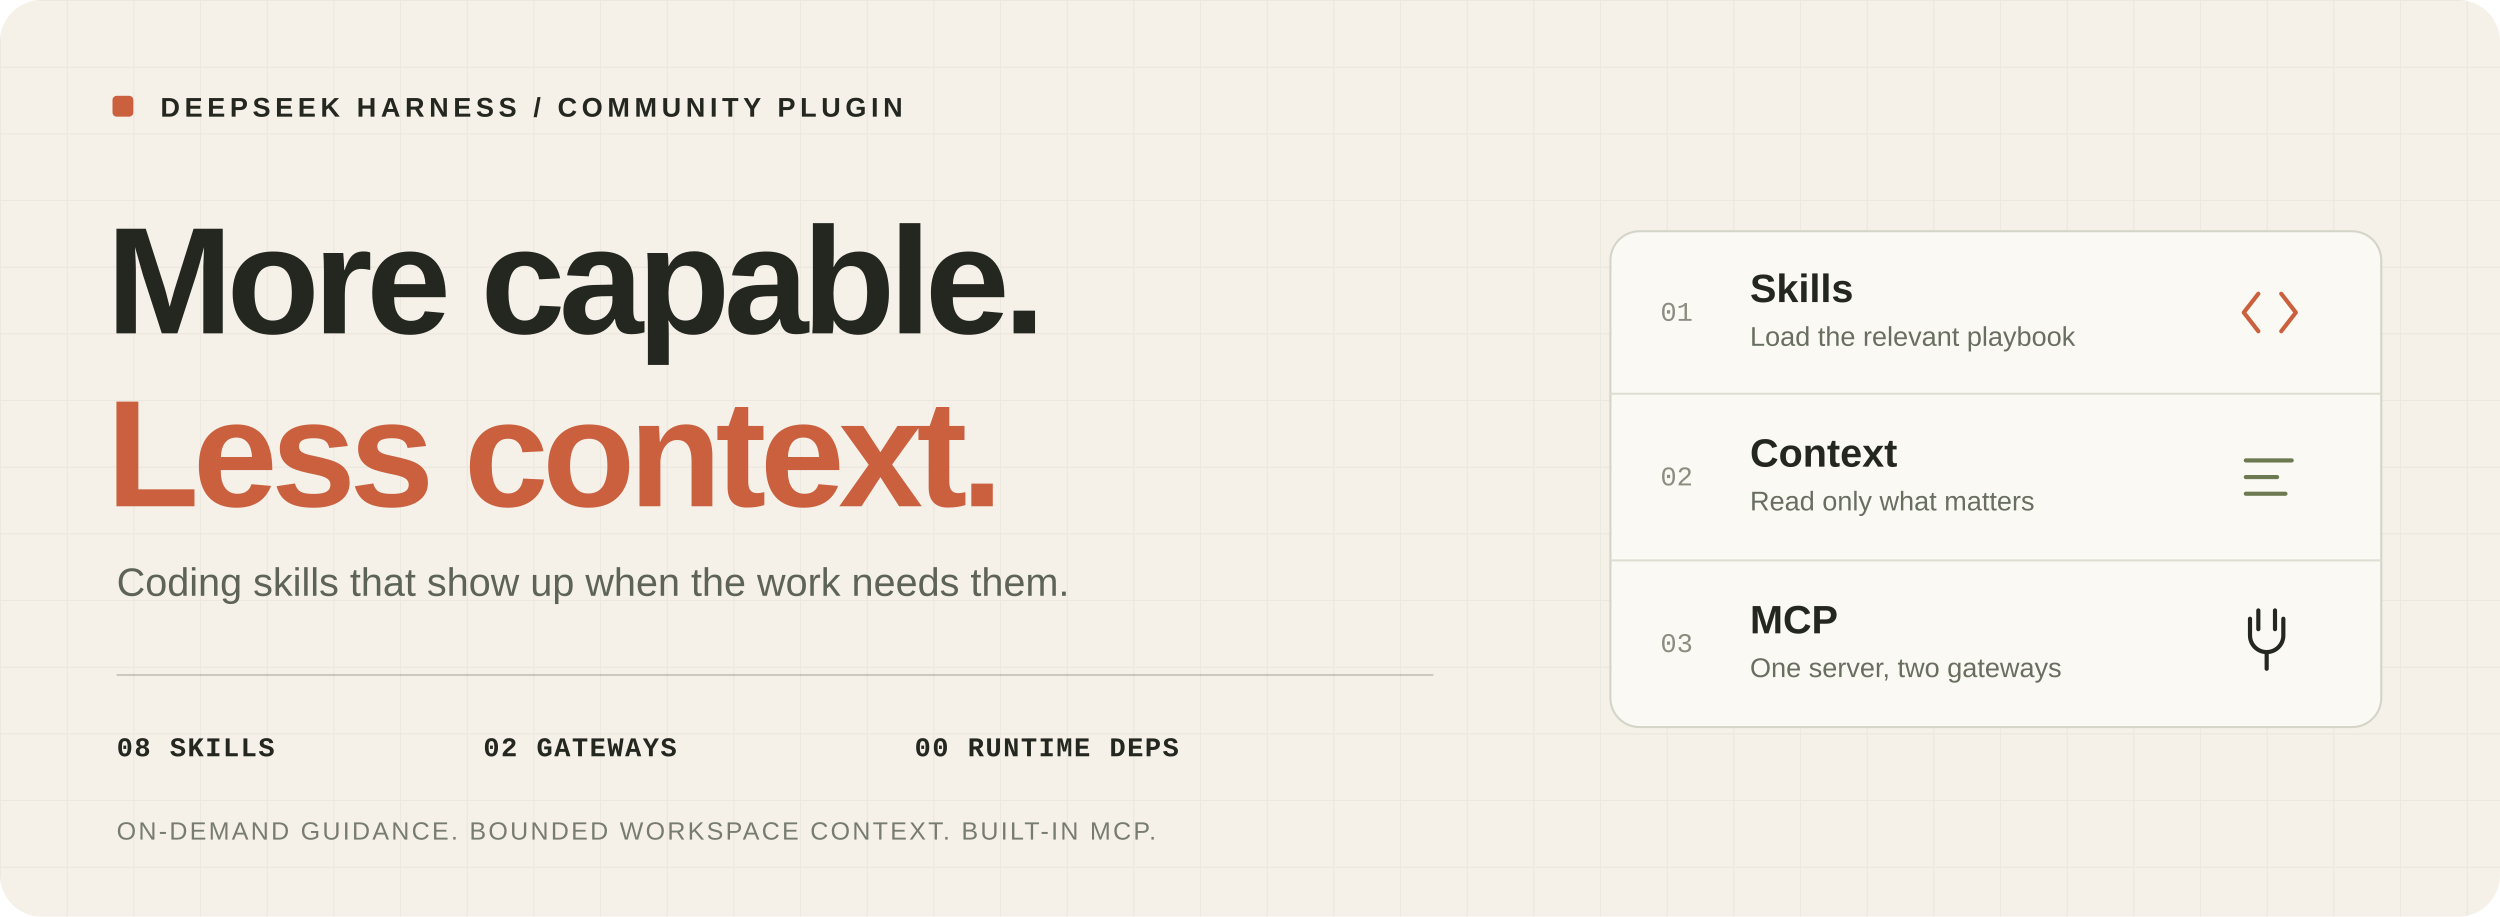
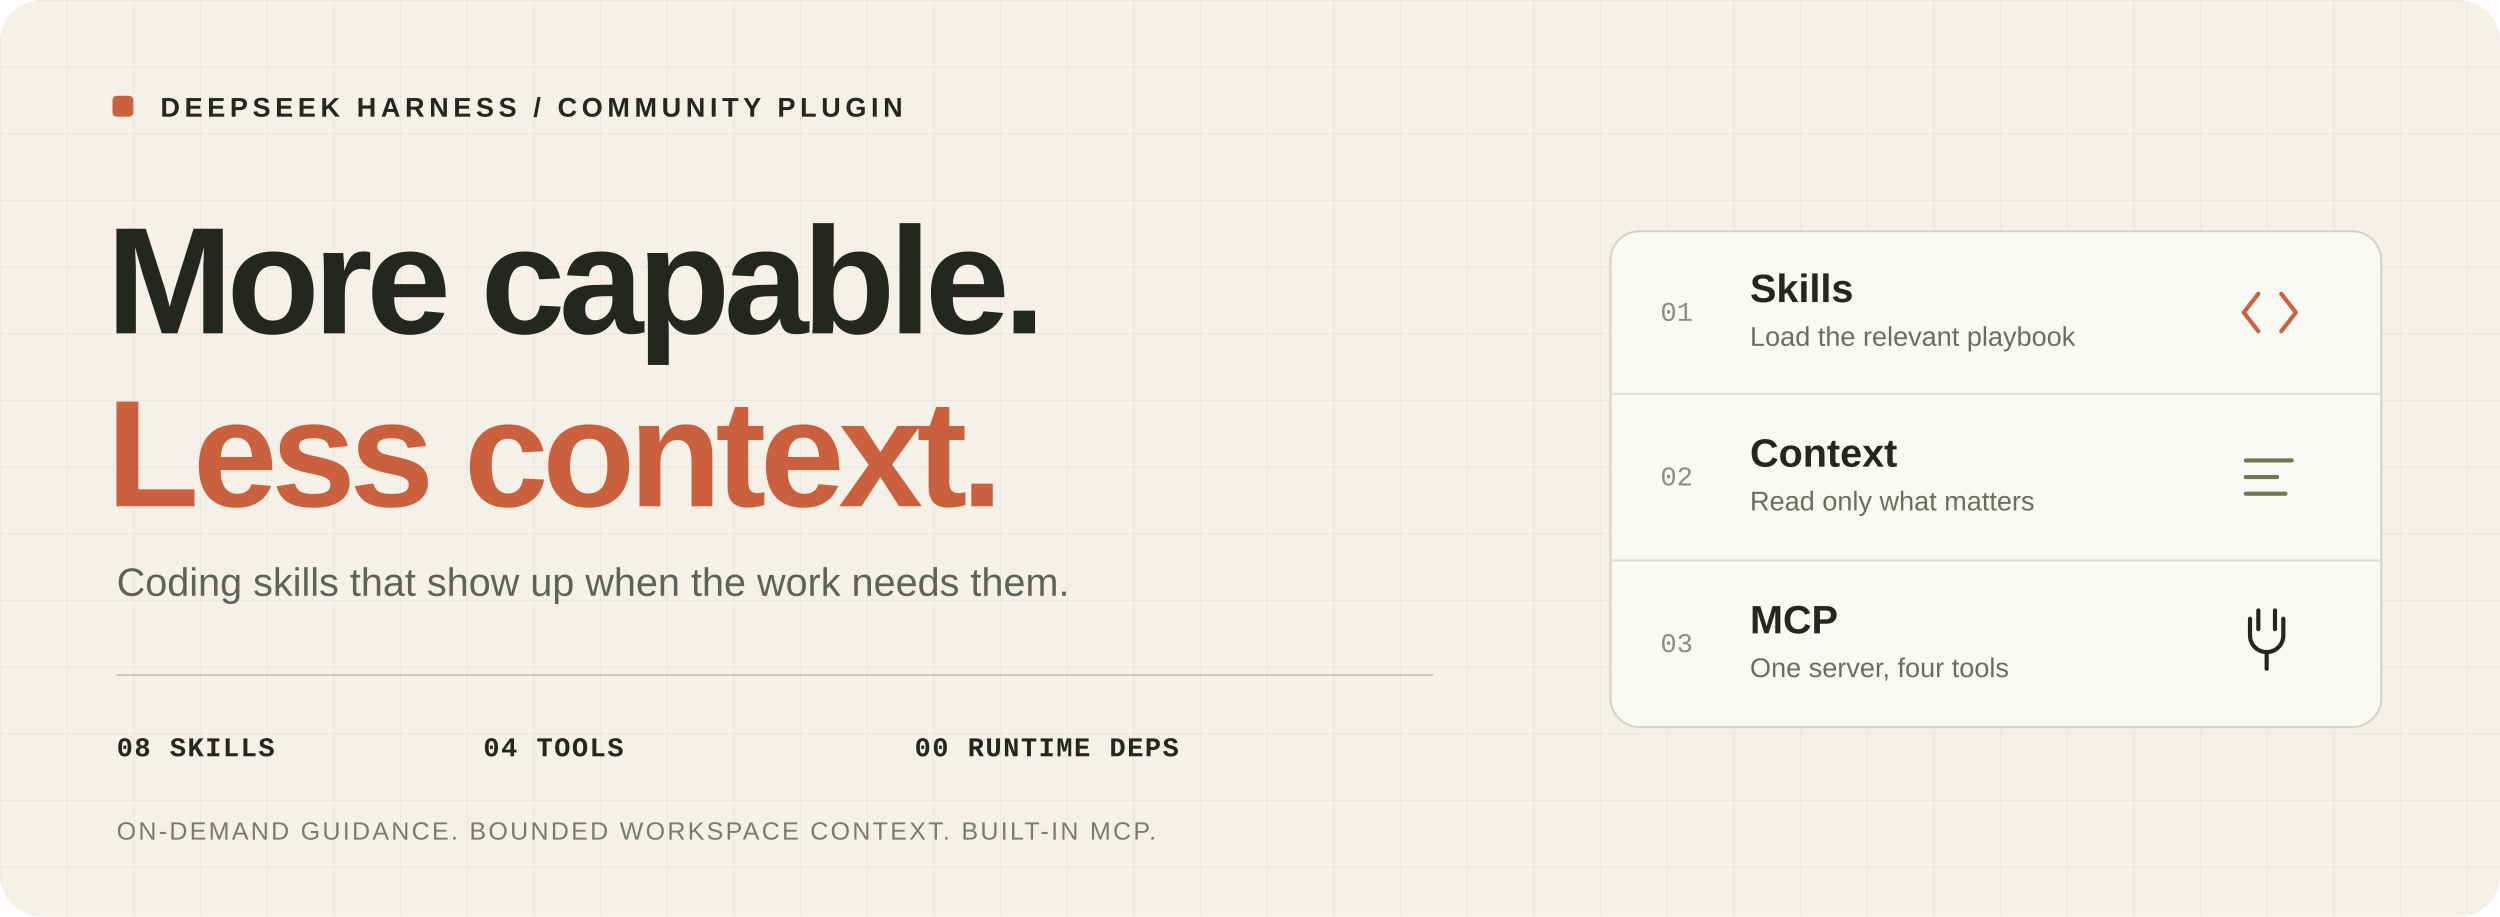
<svg xmlns="http://www.w3.org/2000/svg" width="1200" height="440" viewBox="0 0 1200 440" role="img" aria-labelledby="title desc">
  <defs>
    <pattern id="grid" width="32" height="32" patternUnits="userSpaceOnUse">
      <path d="M32 0H0V32" fill="none" stroke="#242720" stroke-opacity=".045" />
    </pattern>
  </defs>
  <rect width="1200" height="440" rx="20" fill="#f5f1e8" />
  <rect width="1200" height="440" rx="20" fill="url(#grid)" />
  <path d="M1077-65a248 248 0 0 1 248 248" fill="none" stroke="#cb603f" stroke-width="34" opacity=".12" />
  <path d="M1109-65a216 216 0 0 1 216 216" fill="none" stroke="#6d7950" stroke-width="2" opacity=".35" />
  <g font-family="Arial, Helvetica, sans-serif" fill="#242720">
    <rect x="54" y="46" width="10" height="10" rx="2" fill="#cb603f" />
    <text x="77" y="56" font-size="13" font-weight="700" letter-spacing="2.2">DEEPSEEK HARNESS / COMMUNITY PLUGIN</text>
    <text x="51" y="160" font-size="73" font-weight="700" letter-spacing="-3">More capable.</text>
    <text x="51" y="243" font-size="73" font-weight="700" letter-spacing="-3" fill="#cb603f">Less context.</text>
    <text x="56" y="286" font-size="19" fill="#5e6357">Coding skills that show up when the work needs them.</text>
    <path d="M56 324H688" stroke="#242720" stroke-opacity=".2" />
    <g font-family="Consolas, 'Courier New', monospace" font-size="13" font-weight="700" letter-spacing=".7">
      <text x="56" y="363">08 SKILLS</text>
-       <text x="232" y="363">02 GATEWAYS</text>
+       <text x="232" y="363">04 TOOLS</text>
      <text x="439" y="363">00 RUNTIME DEPS</text>
    </g>
    <text x="56" y="403" font-size="12" fill="#777b70" letter-spacing="1.1">ON-DEMAND GUIDANCE. BOUNDED WORKSPACE CONTEXT. BUILT-IN MCP.</text>
    <g transform="translate(773 111)">
      <rect width="370" height="238" rx="14" fill="#fbf9f4" stroke="#d4d4c8" />
      <path d="M0 78H370M0 158H370" stroke="#deded3" />
      <g font-family="Consolas, 'Courier New', monospace" font-size="13" fill="#8a8d80">
        <text x="24" y="43">01</text>
        <text x="24" y="122">02</text>
        <text x="24" y="202">03</text>
      </g>
      <g font-size="19" font-weight="700">
        <text x="67" y="34">Skills</text>
        <text x="67" y="113">Context</text>
        <text x="67" y="193">MCP</text>
      </g>
      <g font-size="13" fill="#686e60">
        <text x="67" y="55">Load the relevant playbook</text>
        <text x="67" y="134">Read only what matters</text>
-         <text x="67" y="214">One server, two gateways</text>
+         <text x="67" y="214">One server, four tools</text>
      </g>
      <g fill="none" stroke-width="2" stroke-linecap="round" stroke-linejoin="round">
        <path d="m322 30 7 9-7 9m-11-18-7 9 7 9" stroke="#cb603f" />
        <path d="M305 110h22m-22 8h15m-15 8h19" stroke="#6d7950" />
        <path d="M307 186v8a8 8 0 0 0 16 0v-8m-12-4v9m8-9v9m-4 11v8" stroke="#242720" />
      </g>
    </g>
  </g>
</svg>
